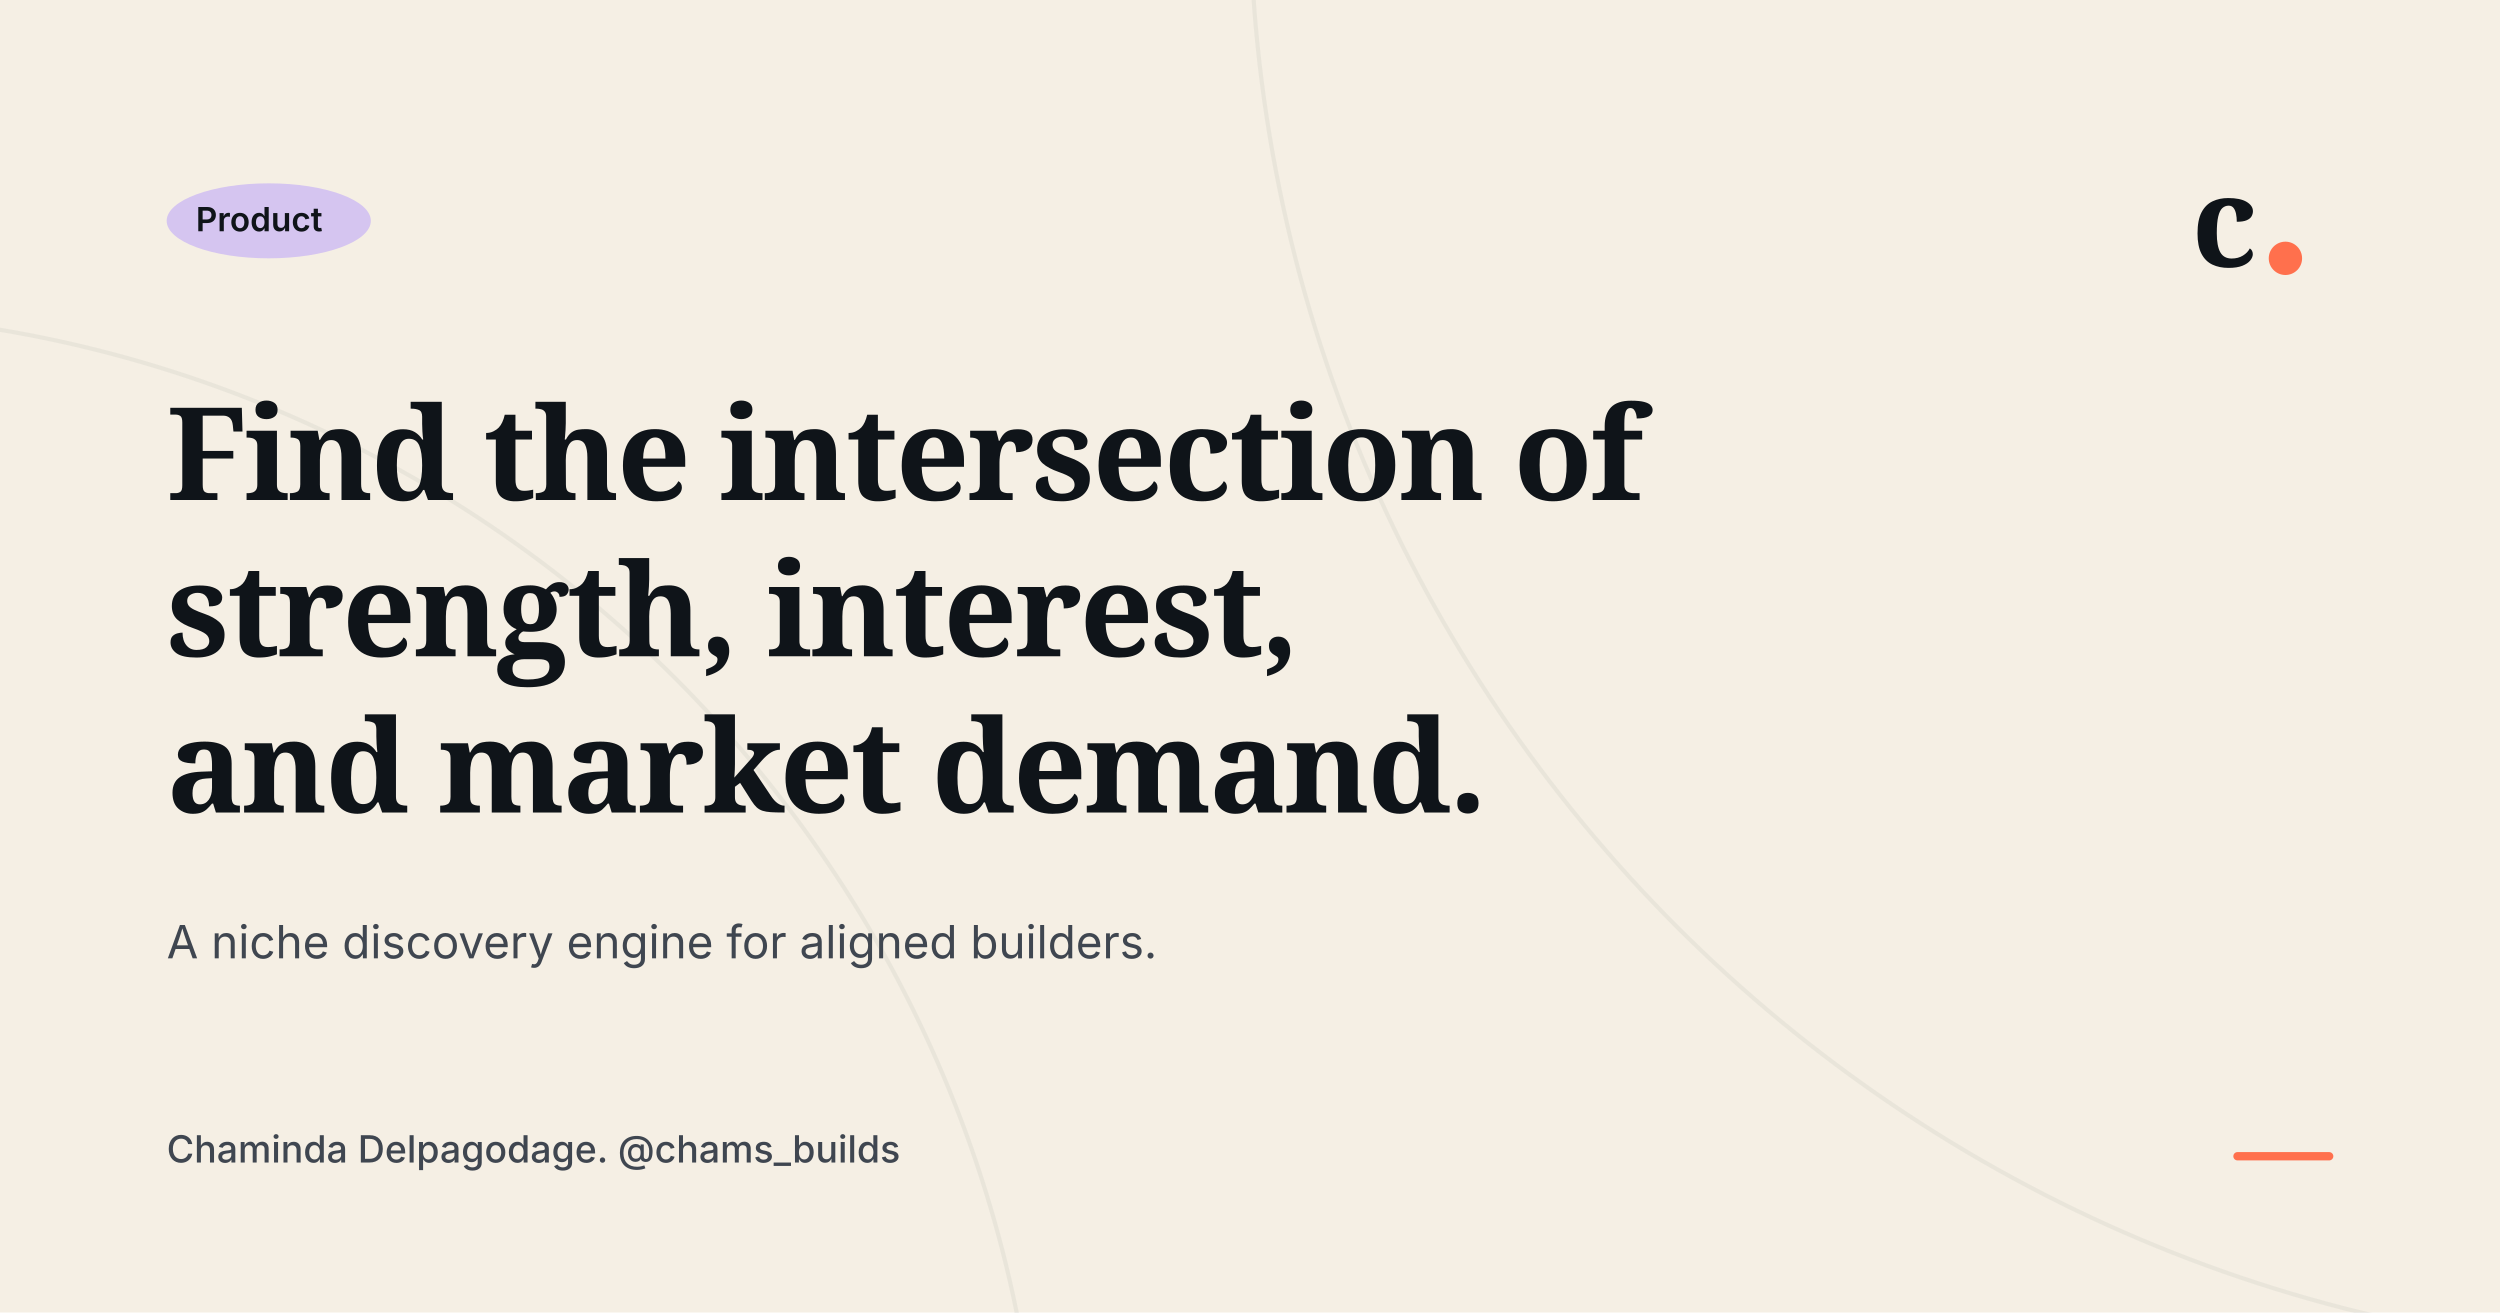
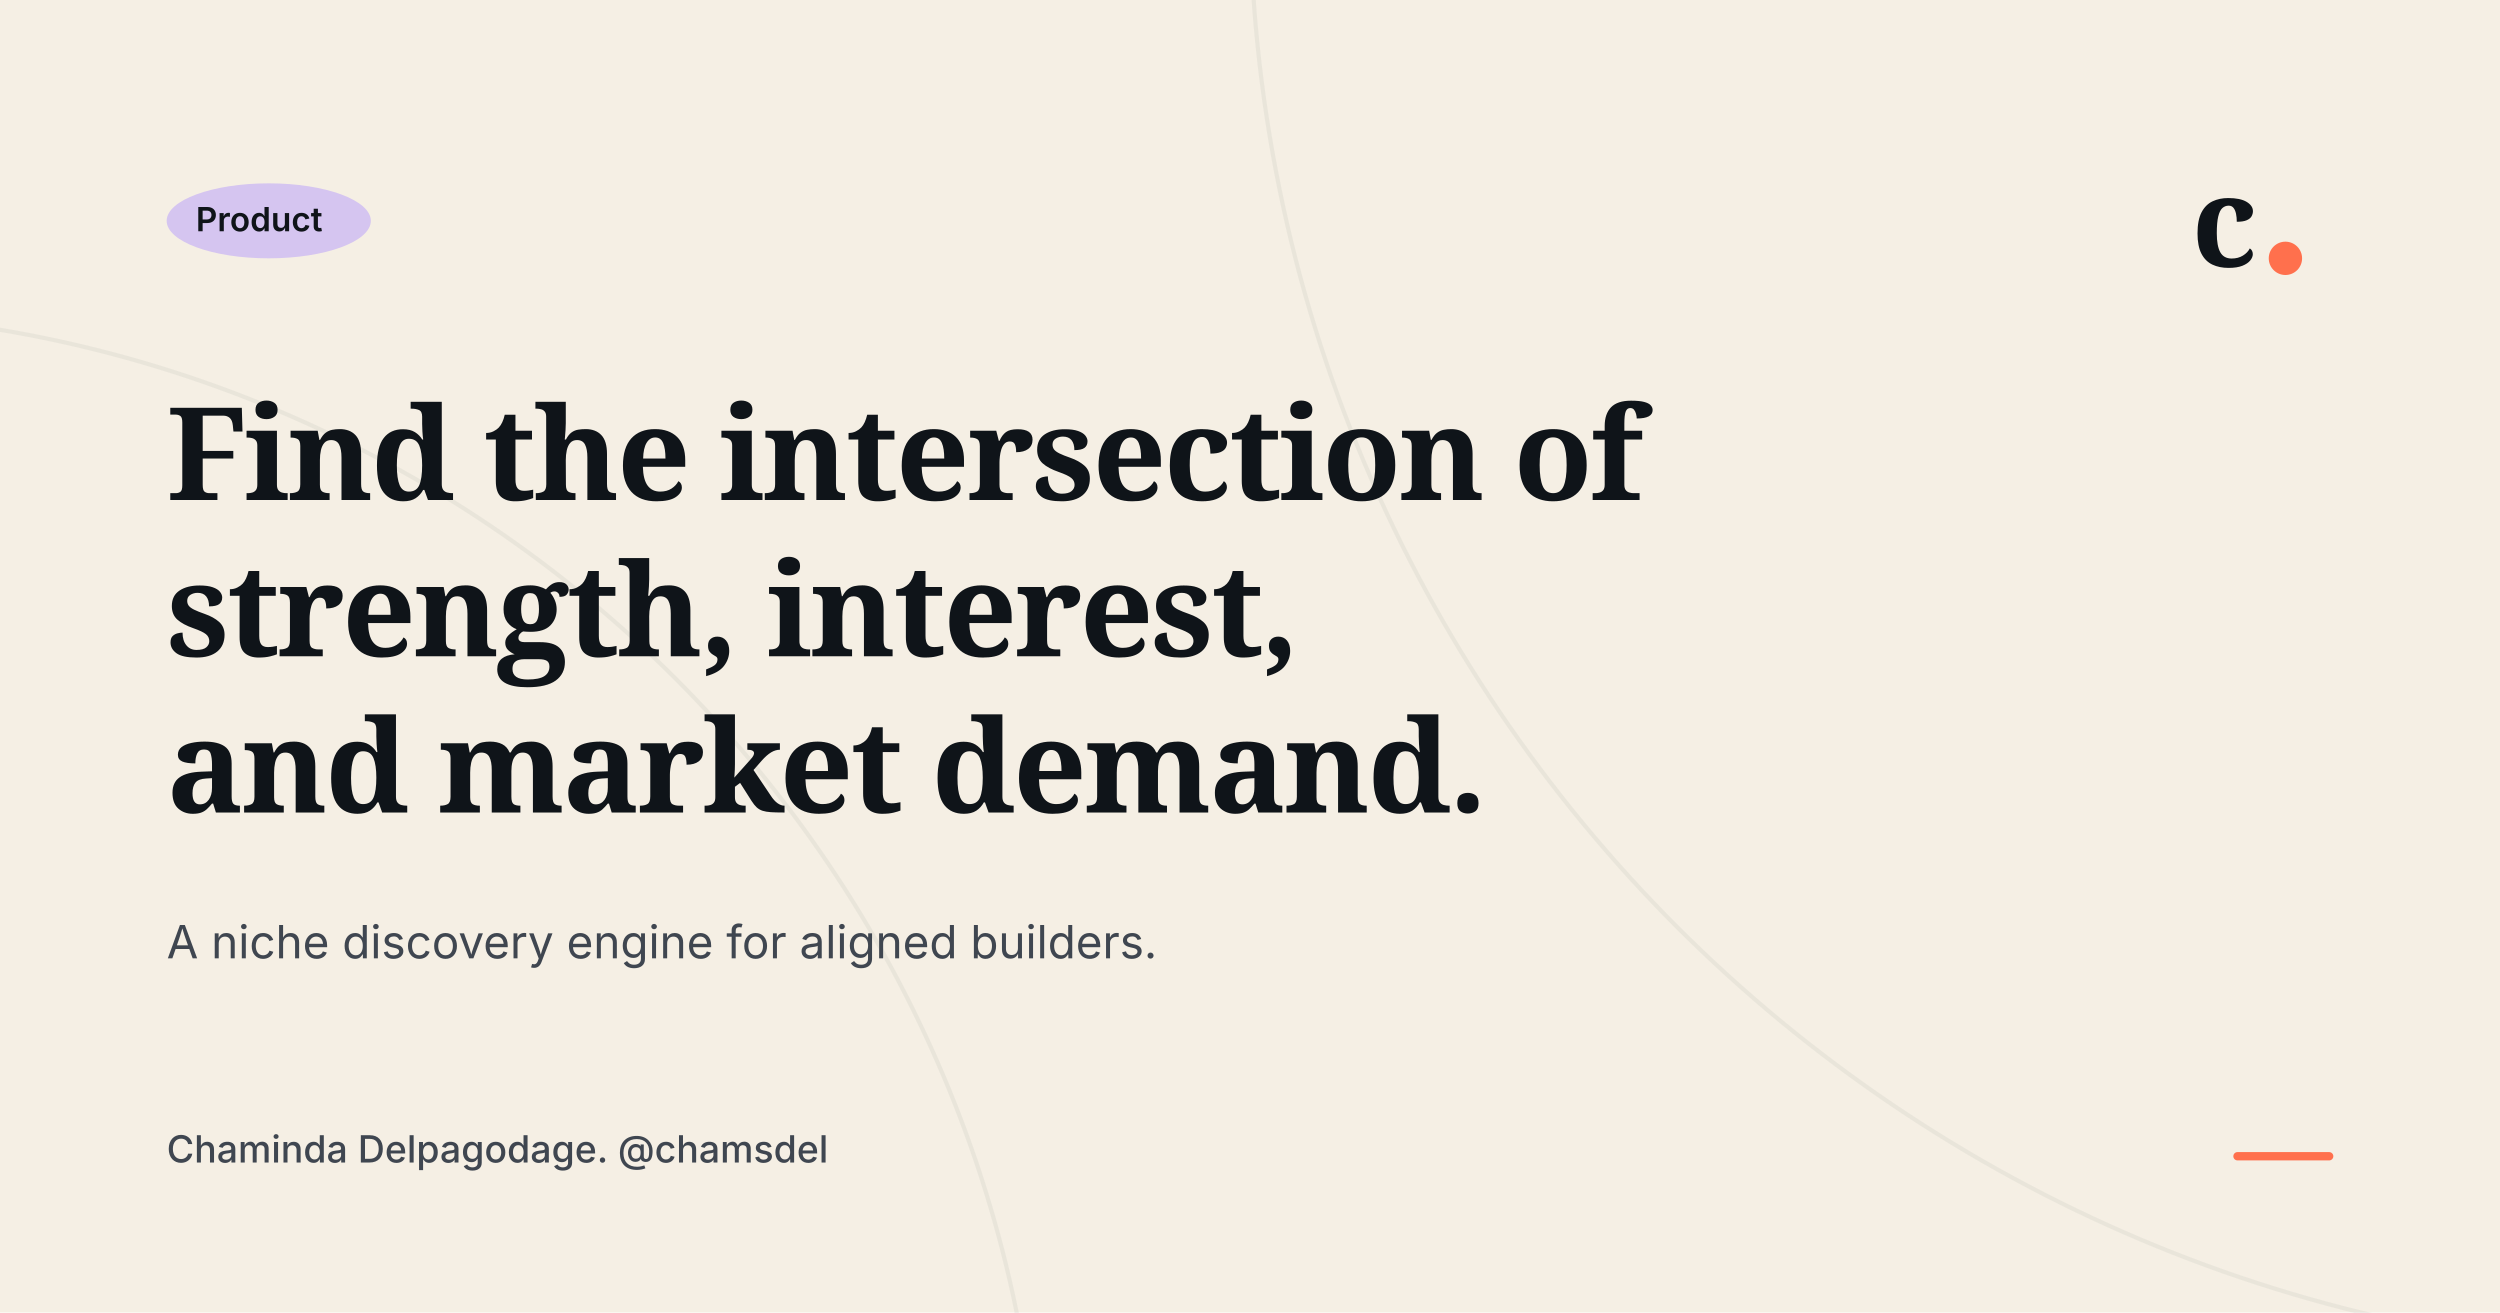
<svg xmlns="http://www.w3.org/2000/svg" width="1200" height="630" viewBox="0 0 1200 630">
  <defs>
    <style>
      .bg      { fill: #F5EFE4; }
      .pill    { fill: #D5C5F0; }
      .label   { font-family: 'Inter', sans-serif; font-weight: 600; font-size: 16px; fill: #0F1419; }
      .headline{ font-family: 'Fraunces', 'Lora', Georgia, serif; font-weight: 600; font-size: 62px; fill: #0F1419; letter-spacing: -1.2px; }
      .sub     { font-family: 'Inter', sans-serif; font-weight: 400; font-size: 22px; fill: #3F4650; }
      .byline  { font-family: 'Inter', sans-serif; font-weight: 500; font-size: 18px; fill: #3F4650; }
      .bar     { fill: #FF704D; }
      .curve   { stroke: rgba(15,20,25,0.05); stroke-width: 2; fill: none; }
    </style>
  </defs>
  <rect class="bg" width="1200" height="630" />
  <circle class="curve" cx="1300" cy="-50" r="700" />
  <circle class="curve" cx="-100" cy="750" r="600" />
  <g transform="translate(80,88)">
    <rect class="pill" x="0" y="0" rx="999" ry="999" width="98" height="36" />
    <text class="label" x="14" y="23">Product</text>
  </g>
  <text class="headline" x="80" y="240">Find the intersection of</text>
  <text class="headline" x="80" y="315">strength, interest,</text>
  <text class="headline" x="80" y="390">and market demand.</text>
  <text class="sub" x="80" y="460">A niche discovery engine for aligned builders.</text>
-   <text class="byline" x="80" y="558">Chaminda Delpagodage. @chams_builds</text>
+   <text class="byline" x="80" y="558">Chaminda Delpagodage. @chamsdel</text>
  <rect class="bar" x="1072" y="553" width="48" height="4" rx="2" ry="2" />
  <g class="brandmark" transform="translate(1052,128)">
    <text x="0" y="0" font-family="Fraunces, 'Lora', Georgia, serif" font-weight="600" font-size="60" letter-spacing="-2" fill="#0F1419">c</text>
    <circle cx="45" cy="-4" r="8" fill="#FF704D" />
  </g>
</svg>
